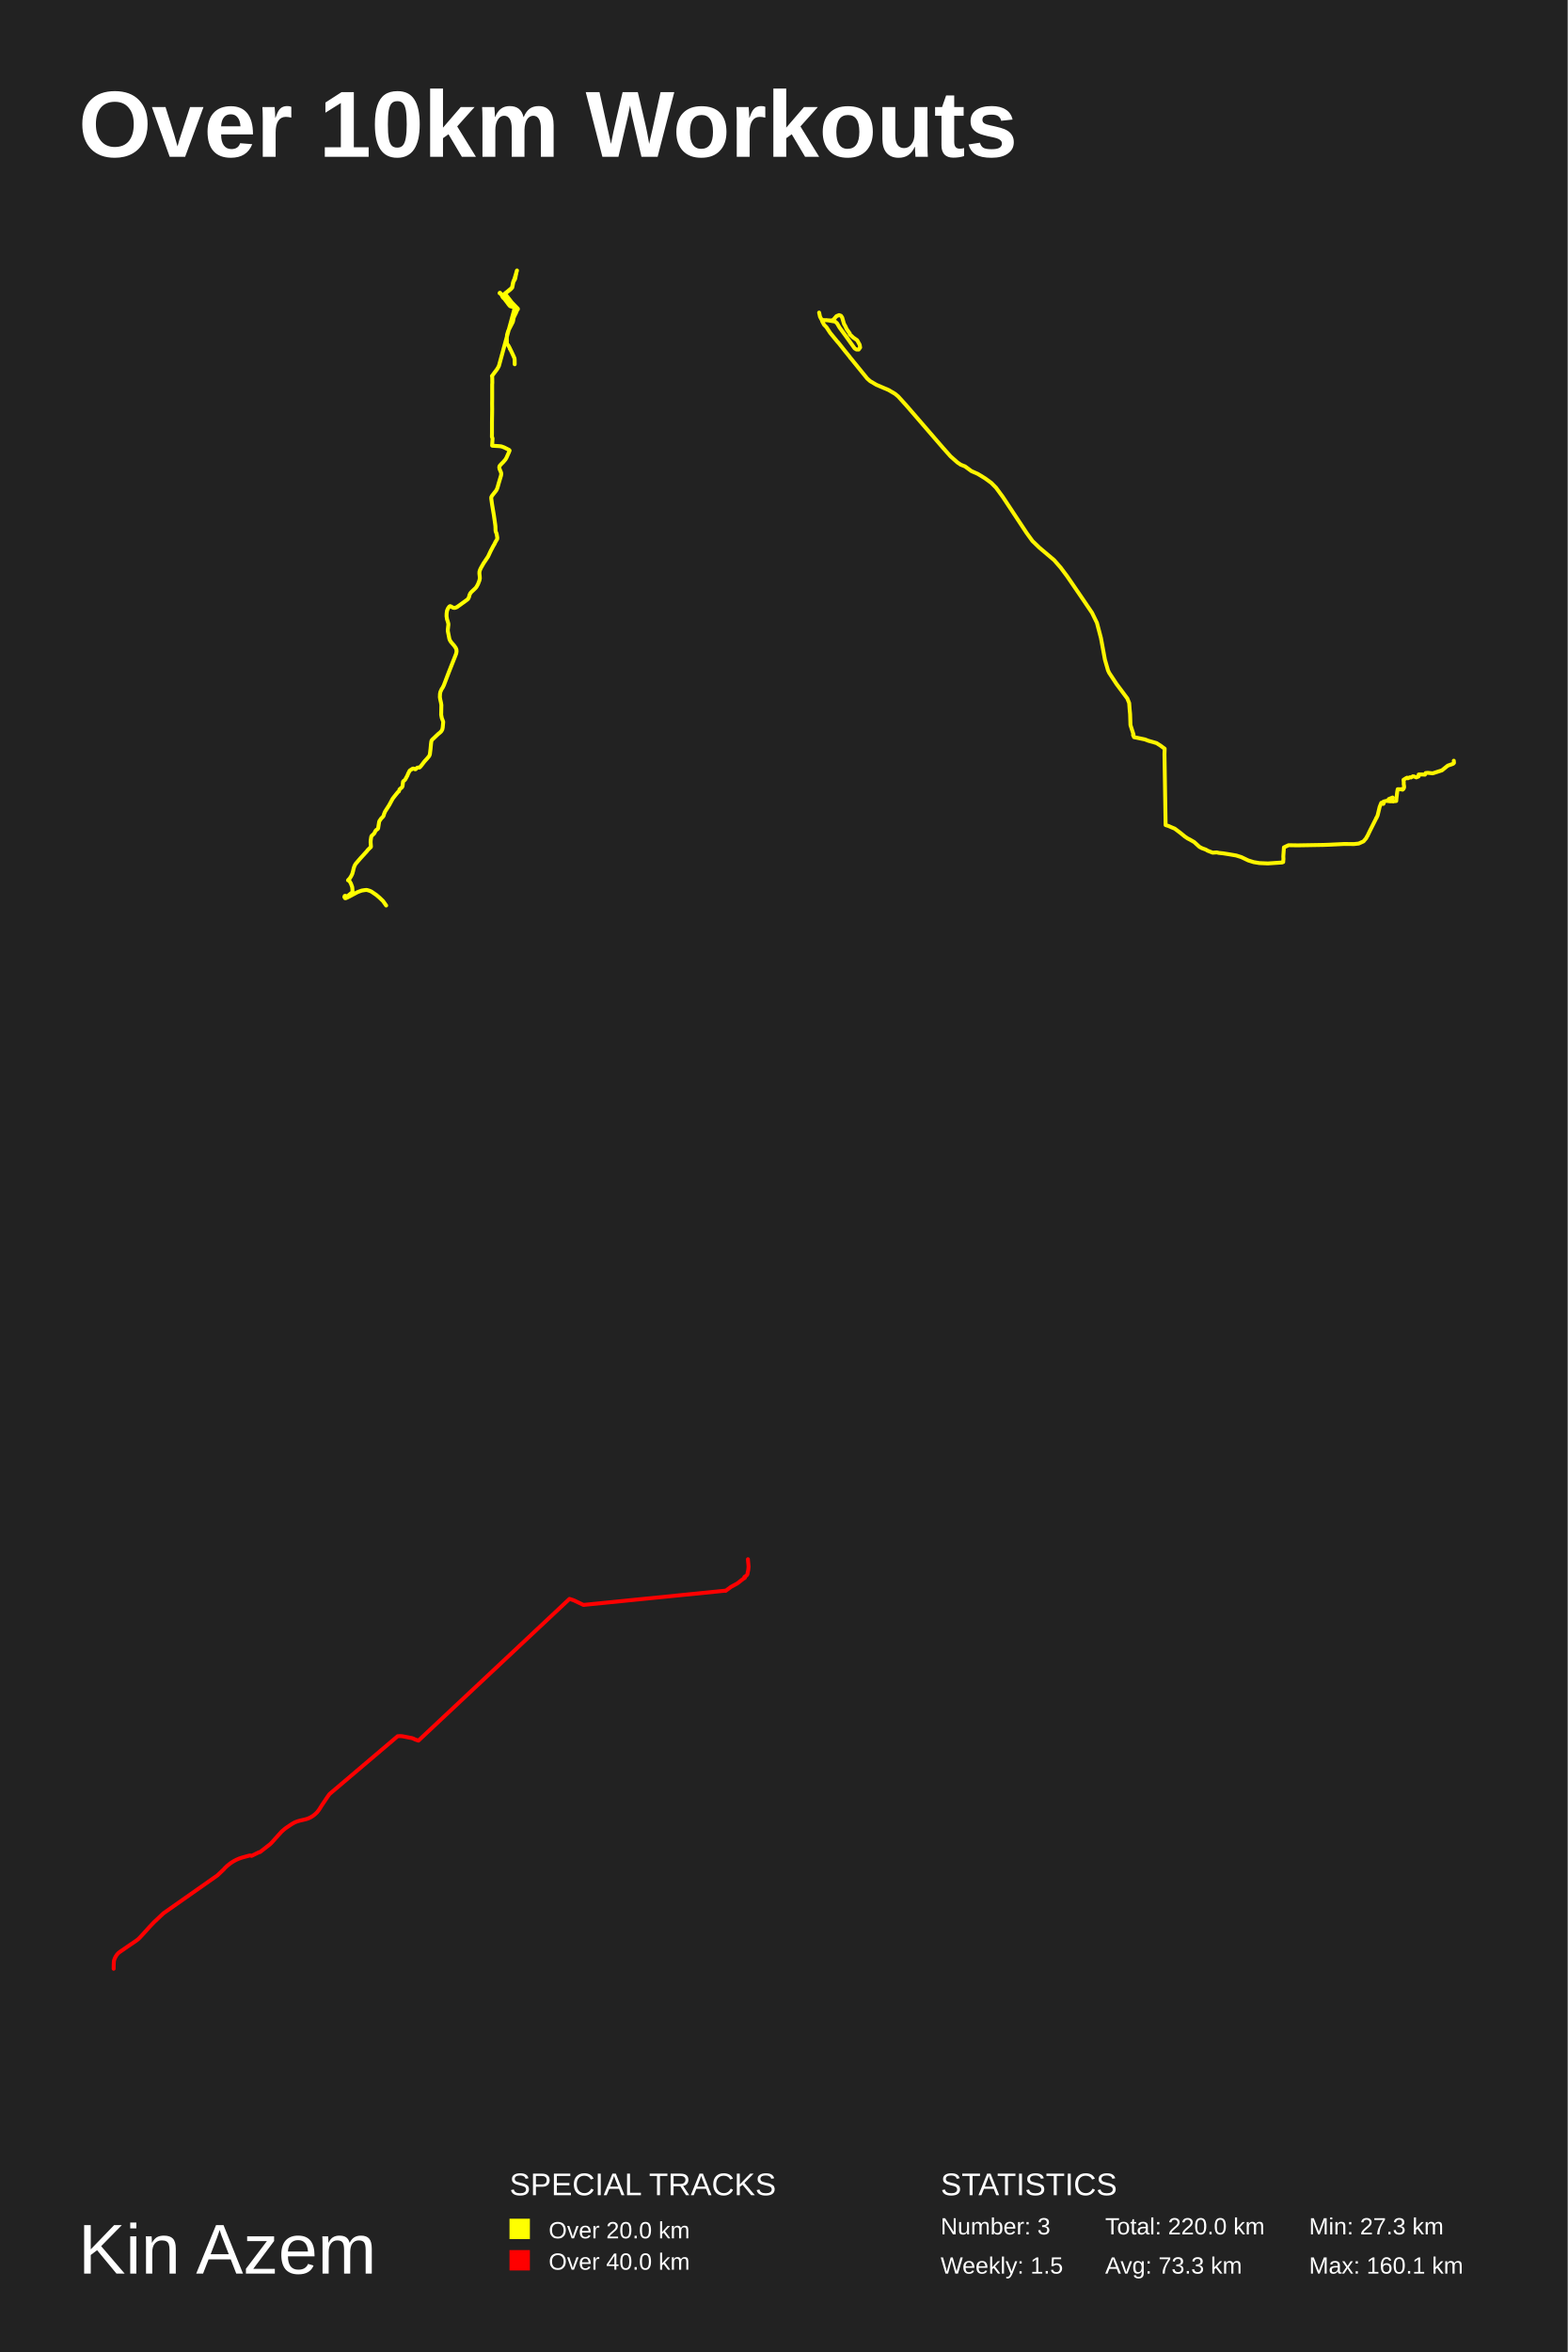
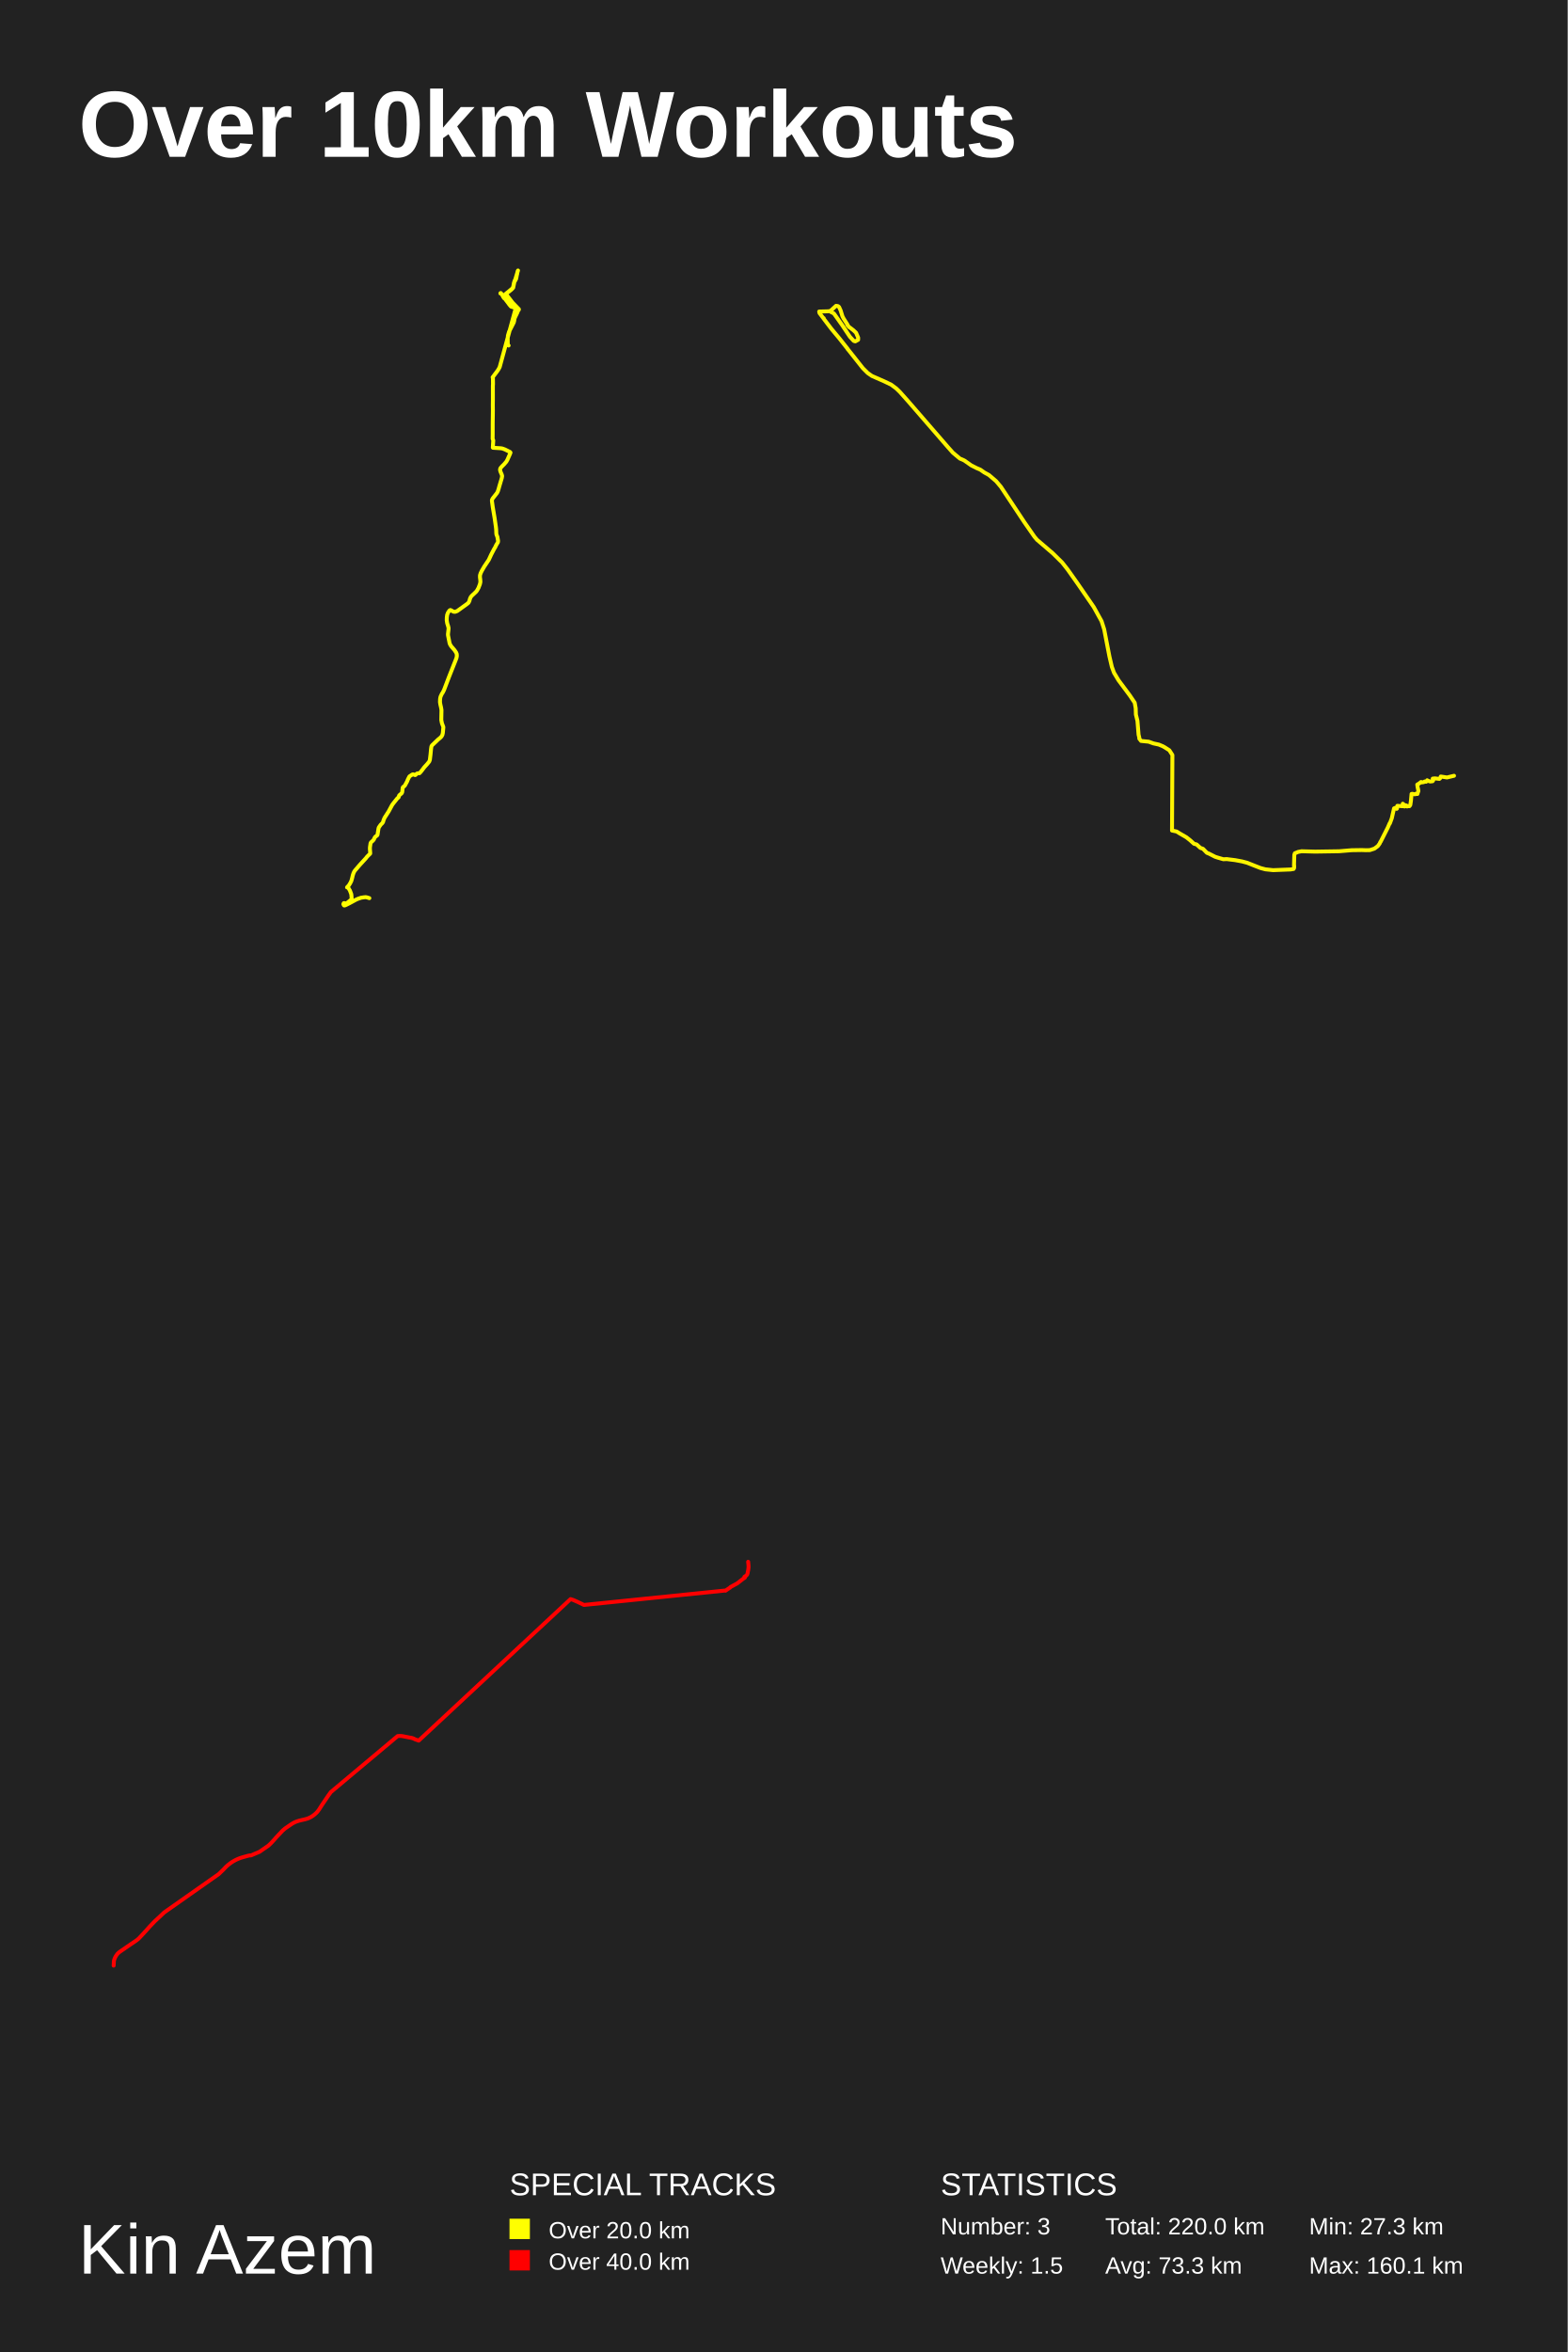
<svg xmlns="http://www.w3.org/2000/svg" baseProfile="full" height="300mm" version="1.1" viewBox="0,0,200,300" width="200mm">
  <defs />
  <rect fill="#222222" height="300" width="200" x="0" y="0" />
  <text fill="#FFFFFF" style="font-size:12px; font-family:Arial; font-weight:bold;" x="10" y="20">Over 10km Workouts</text>
  <text fill="#FFFFFF" style="font-size:9px; font-family:Arial" x="10" y="290">Kin Azem</text>
  <text fill="#FFFFFF" style="font-size:4px; font-family:Arial" x="65" y="280">SPECIAL TRACKS</text>
  <rect fill="yellow" height="2.6" width="2.6" x="65" y="283" />
  <text fill="#FFFFFF" style="font-size:3px; font-family:Arial" x="70" y="285.5">Over 20.0 km</text>
  <rect fill="red" height="2.6" width="2.6" x="65" y="287" />
  <text fill="#FFFFFF" style="font-size:3px; font-family:Arial" x="70" y="289.5">Over 40.0 km</text>
  <text fill="#FFFFFF" style="font-size:4px; font-family:Arial" x="120" y="280">STATISTICS</text>
  <text fill="#FFFFFF" style="font-size:3px; font-family:Arial" x="120" y="285">Number: 3</text>
  <text fill="#FFFFFF" style="font-size:3px; font-family:Arial" x="120" y="290">Weekly: 1.5</text>
  <text fill="#FFFFFF" style="font-size:3px; font-family:Arial" x="141" y="285">Total: 220.0 km</text>
  <text fill="#FFFFFF" style="font-size:3px; font-family:Arial" x="141" y="290">Avg: 73.3 km</text>
  <text fill="#FFFFFF" style="font-size:3px; font-family:Arial" x="167" y="285">Min: 27.3 km</text>
  <text fill="#FFFFFF" style="font-size:3px; font-family:Arial" x="167" y="290">Max: 160.1 km</text>
-   <polyline fill="none" opacity="1" points="65.665,46.463 65.657,45.92 65.641,45.726 65.555,45.513 65.271,44.902 65.098,44.544 65.066,44.534 65.051,44.515 65.051,44.437 64.885,44.127 64.775,43.962 64.696,43.904 64.673,43.855 64.68,43.817 64.665,43.71 64.657,43.07 64.688,42.702 64.838,42.198 65.421,41.063 65.476,40.85 65.515,40.579 65.602,40.365 65.83,39.9 65.964,39.58 65.996,39.454 66.027,39.454 66.043,39.473 66.067,39.444 66.067,39.377 65.271,38.552 64.649,37.748 64.46,37.476 64.444,37.438 64.46,37.399 64.751,37.176 65.35,36.672 65.531,35.799 65.547,35.751 65.633,35.751 65.618,35.731 65.641,35.625 65.657,35.586 65.72,35.566 65.728,35.46 65.767,35.353 65.783,35.217 65.854,34.917 65.87,34.771 65.925,34.568 65.956,34.5 65.578,35.751 65.563,35.751 65.547,35.77 65.452,36.032 65.366,36.497 65.279,36.759 65.098,36.933 64.759,37.205 64.42,37.438 64.287,37.554 64.145,37.719 64.113,37.719 64.058,37.602 64.003,37.602 64.003,37.612 64.05,37.661 64.121,37.767 64.145,37.825 64.231,37.942 64.239,38.01 64.216,38.01 64.105,37.854 63.893,37.457 63.782,37.341 63.751,37.35 63.735,37.399 63.869,37.467 63.995,37.583 64.145,37.854 64.806,38.717 64.854,38.795 65.058,39.037 65.114,39.066 65.476,39.173 65.704,39.27 65.815,39.338 65.87,39.444 65.933,39.503 65.933,39.503 65.893,39.522 65.886,39.561 65.807,39.522 65.744,39.541 65.791,39.551 65.83,39.541 65.893,39.551 65.901,39.541 65.878,39.532 65.909,39.532 65.933,39.503 64.2,37.913 64.247,37.942 64.342,38.107 64.602,38.436 64.838,38.766 65.082,39.028 65.752,39.26 65.815,39.26 65.862,39.183 65.838,39.144 65.728,39.047 63.649,46.676 63.499,46.957 63.365,47.161 62.759,47.965 62.79,48.053 62.798,48.188 62.806,48.828 62.79,49.022 62.79,50.873 62.782,51.494 62.79,52.163 62.766,53.84 62.766,55.051 62.759,55.739 62.822,55.865 62.837,55.943 62.782,56.835 62.806,56.854 63.609,56.902 63.845,56.922 63.995,56.951 64.31,57.067 64.909,57.368 64.964,57.397 65.011,57.465 64.932,57.668 64.617,58.376 64.483,58.608 64.2,58.938 63.956,59.18 63.767,59.393 63.727,59.471 63.696,59.577 63.712,59.742 63.759,59.888 63.908,60.237 63.956,60.411 63.916,60.663 63.609,61.69 63.507,62.059 63.42,62.33 63.31,62.553 62.774,63.231 62.672,63.425 62.672,63.59 62.774,64.336 63.003,65.693 63.168,66.837 63.2,67.108 63.215,67.447 63.215,67.583 63.239,67.786 63.357,68.087 63.444,68.581 63.428,68.755 63.192,69.153 63.081,69.395 62.924,69.657 62.585,70.306 62.27,70.984 61.687,71.856 61.372,72.409 61.246,72.67 61.167,72.922 61.16,73.165 61.199,73.494 61.215,73.775 61.16,74.037 60.978,74.512 60.797,74.841 60.671,75.006 60.128,75.519 60.033,75.636 59.994,75.684 59.899,75.897 59.828,76.169 59.71,76.401 59.505,76.566 58.292,77.438 58.064,77.525 57.993,77.535 57.843,77.525 57.662,77.438 57.591,77.38 57.426,77.312 57.316,77.37 57.135,77.632 57.024,77.913 56.977,78.262 56.969,78.601 57.032,78.998 57.127,79.279 57.198,79.56 57.198,79.715 57.127,80.345 57.135,80.51 57.324,81.469 57.387,81.643 57.528,81.876 57.954,82.37 58.151,82.661 58.229,82.854 58.245,83.097 58.198,83.358 58.103,83.61 57.261,85.732 56.63,87.389 56.473,87.708 56.347,87.893 56.197,88.222 56.166,88.338 56.134,88.522 56.118,88.92 56.166,89.22 56.26,89.627 56.308,89.927 56.284,91.177 56.363,91.584 56.528,92.02 56.544,92.088 56.481,92.795 56.426,93.047 56.308,93.26 56.134,93.434 55.874,93.647 55.339,94.161 55.126,94.364 55.055,94.471 55.032,94.548 54.992,94.82 54.929,95.488 54.842,96.205 54.764,96.418 54.52,96.718 54.141,97.135 53.811,97.571 53.645,97.774 53.527,97.891 53.259,97.91 53.157,97.978 53.047,98.094 52.999,98.123 52.913,98.104 52.779,98.036 52.661,98.036 52.33,98.249 52.259,98.307 52.07,98.675 51.975,98.917 51.708,99.411 51.629,99.508 51.448,99.644 51.416,99.721 51.353,100.283 51.282,100.419 50.975,100.68 50.888,100.942 50.754,101.039 50.243,101.678 50.085,101.891 49.652,102.695 49.124,103.519 49.006,103.8 48.935,104.051 48.833,104.197 48.644,104.381 48.415,104.71 48.368,104.836 48.242,105.64 48.21,105.717 47.974,105.892 47.887,106.008 47.753,106.289 47.557,106.492 47.423,106.599 47.36,106.734 47.289,107.209 47.281,107.432 47.32,107.945 47.32,108.013 47.305,108.042 47.139,108.197 46.919,108.42 46.777,108.604 45.989,109.466 45.39,110.163 45.296,110.309 45.201,110.512 45.115,110.783 45.036,111.132 44.934,111.481 44.784,111.781 44.611,112.052 44.437,112.226 44.398,112.284 44.453,112.246 44.508,112.275 44.548,112.323 44.76,112.682 44.926,113.127 44.949,113.301 44.973,113.65 44.973,113.728 44.926,113.824 44.327,114.309 44.217,114.309 44.051,114.26 43.988,114.27 43.941,114.357 43.933,114.415 44.02,114.561 44.059,114.57 44.146,114.551 44.319,114.473 44.666,114.299 45.548,113.824 45.769,113.728 46.155,113.592 46.525,113.534 46.737,113.515 46.871,113.534 47.21,113.64 47.407,113.737 48.013,114.154 48.431,114.512 48.872,114.938 49.266,115.5" stroke="#ffff00" stroke-dasharray="none" stroke-linecap="round" stroke-linejoin="round" stroke-width="0.5" />
-   <polyline fill="none" opacity="1" points="185.469,97.028 185.492,97.306 185.392,97.417 184.705,97.658 183.956,98.26 182.775,98.64 182.165,98.575 181.879,98.602 181.794,98.806 181.439,98.788 180.991,98.788 180.961,98.843 180.976,99.038 180.683,99.158 180.436,99.047 180.243,99.019 180.196,99.056 180.011,99.167 179.887,99.14 179.61,99.269 179.509,99.195 179.332,99.288 179.054,99.464 179.085,99.769 179.085,100.029 179.123,100.251 179.131,100.436 179.054,100.621 178.93,100.723 178.822,100.64 178.776,100.686 178.498,100.668 178.313,100.668 178.251,101.001 178.15,101.853 178.127,102.168 177.95,102.186 177.564,102.177 177.425,102.205 177.402,102.205 177.432,102.158 177.448,102.149 177.44,102.196 177.363,102.075 177.363,102.057 177.324,102.066 177.386,102.084 177.432,102.112 177.44,102.075 177.409,102.103 177.348,102.084 177.649,102.121 177.618,102.112 177.541,102.103 177.432,102.075 177.278,102.177 177.301,102.149 177.363,102.057 177.309,101.973 177.263,102.001 177.17,101.927 177.664,101.723 177.425,102.205 177.741,102.186 177.726,102.214 177.726,102.186 177.71,102.186 177.726,102.186 177.741,102.177 177.741,102.205 177.764,102.223 177.734,102.196 177.718,102.214 177.425,102.196 177.317,102.205 176.892,102.149 176.506,102.242 176.444,102.501 176.475,102.538 176.514,102.492 176.467,102.455 176.282,102.381 176.259,102.427 176.282,102.464 176.267,102.446 176.321,102.473 176.298,102.427 176.22,102.399 176.012,102.918 175.749,104.01 175.603,104.335 175.58,104.316 175.595,104.325 174.761,105.983 174.452,106.631 174.337,106.798 174.313,106.89 173.951,107.316 173.341,107.594 172.746,107.659 172.538,107.659 171.496,107.65 169.604,107.742 168.848,107.77 165.567,107.825 164.393,107.807 164.107,107.937 163.799,108.085 163.721,109.233 163.737,109.566 163.721,109.742 163.706,109.955 163.552,110.011 161.753,110.131 160.664,110.085 159.939,109.964 159.251,109.751 158.364,109.326 157.715,109.122 156.92,108.983 156.04,108.844 155.499,108.788 155.222,108.724 154.712,108.761 154.048,108.501 153.84,108.372 153.338,108.187 153.021,108.02 152.558,107.594 152.357,107.409 151.794,107.085 151.516,106.946 151.138,106.687 150.62,106.261 149.871,105.696 149.447,105.52 149.092,105.362 148.706,105.242 148.559,96.204 148.582,95.5 148.088,95.13 147.555,94.787 147.277,94.704 146.49,94.481 146.065,94.315 145.093,94.111 144.676,94.028 144.545,93.741 144.614,93.704 144.22,92.481 144.174,91.083 144.112,90.453 144.058,89.684 143.819,89.091 142.452,87.257 141.51,85.831 141.356,85.507 140.962,84.136 140.453,81.376 139.943,79.44 139.318,78.162 138.114,76.383 136.13,73.484 135.311,72.391 134.485,71.446 132.609,69.862 131.714,69 130.98,67.99 127.938,63.386 127.066,62.2 126.472,61.598 125.7,61.033 125.136,60.681 124.735,60.44 123.932,60.088 123.106,59.486 122.581,59.282 122.156,58.994 121.268,58.207 120.303,57.123 115.609,51.693 114.583,50.563 114.181,50.229 113.363,49.747 111.819,49.089 111.016,48.617 110.638,48.283 108.538,45.698 108.476,45.642 108.406,45.522 107.797,44.771 106.916,43.659 106.901,43.668 105.913,42.464 105.426,41.722 105.45,41.75 105.125,41.417 104.878,40.953 104.994,40.823 106.036,40.879 106.299,40.805 106.716,40.323 107.048,40.193 107.287,40.277 107.441,40.499 107.673,41.305 107.858,41.63 108.013,41.973 108.406,42.529 108.383,42.538 108.383,42.556 108.391,42.566 108.46,42.695 108.615,42.825 108.846,43.048 109.356,43.4 109.673,43.974 109.734,44.326 109.541,44.586 109.271,44.586 109.032,44.438 107.835,42.77 107.094,41.759 106.785,41.231 106.538,41.018 105.627,40.861 105.488,40.842 105.465,40.833 105.133,40.851 104.824,40.786 104.616,40.397 104.5,39.869" stroke="#fff500" stroke-dasharray="none" stroke-linecap="round" stroke-linejoin="round" stroke-width="0.5" />
-   <polyline fill="none" opacity="1" points="95.421,198.882 95.422,198.957 95.42,198.957 95.477,199.547 95.5,199.828 95.475,200.114 95.457,200.267 95.42,200.432 95.41,200.445 95.407,200.479 95.357,200.765 95.323,200.844 95.241,200.956 95.144,201.022 95.029,201.097 94.97,201.138 94.974,201.135 94.965,201.149 94.977,201.164 94.984,201.179 94.988,201.198 95.001,201.213 95.005,201.232 95.02,201.212 95.021,201.211 95.015,201.22 95.027,201.213 95.027,201.219 95.035,201.221 95.032,201.238 95.028,201.249 95.025,201.244 95.016,201.252 95.002,201.267 94.999,201.267 94.996,201.272 94.993,201.271 94.996,201.267 94.995,201.264 94.994,201.265 94.99,201.262 94.985,201.275 94.972,201.275 94.956,201.285 94.964,201.299 94.96,201.295 94.962,201.294 94.962,201.297 94.964,201.297 94.958,201.296 94.964,201.293 94.962,201.297 94.964,201.296 94.965,201.295 94.964,201.298 94.959,201.299 94.963,201.296 94.96,201.299 94.959,201.298 94.961,201.301 94.963,201.299 94.959,201.3 94.958,201.297 94.954,201.3 94.96,201.295 94.96,201.299 94.963,201.298 94.962,201.3 94.964,201.298 94.964,201.294 94.96,201.296 94.961,201.295 94.95,201.301 94.962,201.296 94.954,201.303 94.952,201.306 94.955,201.304 94.957,201.293 94.95,201.291 94.944,201.295 94.944,201.293 94.939,201.288 94.932,201.294 94.859,201.355 94.648,201.51 94.383,201.72 94.237,201.833 94.143,201.907 94.061,201.97 93.192,202.444 93.178,202.468 92.558,202.921 92.534,202.903 92.525,202.891 92.53,202.897 92.527,202.892 74.437,204.709 73.208,204.125 72.931,204.029 72.653,203.942 53.383,222.018 53.329,221.998 53.15,221.941 52.961,221.873 52.875,221.831 52.726,221.757 52.603,221.715 52.523,221.694 52.521,221.691 52.523,221.684 52.522,221.687 52.518,221.684 52.518,221.687 52.513,221.686 52.378,221.666 51.765,221.544 51.422,221.476 51.337,221.462 51.203,221.447 51.031,221.44 50.764,221.457 50.73,221.458 42.041,228.832 41.825,229.126 41.051,230.279 40.784,230.71 40.618,230.95 40.481,231.121 40.381,231.229 40.222,231.381 40.055,231.519 39.88,231.646 39.696,231.761 39.569,231.831 39.44,231.893 39.308,231.948 39.107,232.018 38.757,232.109 38.26,232.222 37.979,232.302 37.775,232.377 37.642,232.432 37.447,232.53 37.259,232.639 37.018,232.797 36.541,233.119 36.369,233.245 36.259,233.335 35.932,233.617 35.154,234.479 34.964,234.696 34.62,235.071 34.461,235.227 33.18,236.227 33.024,236.262 32.087,236.72 31.934,236.665 31.789,236.686 31.231,236.84 30.952,236.914 30.745,236.978 30.476,237.075 30.213,237.189 29.957,237.317 29.709,237.458 29.47,237.614 29.296,237.741 29.02,237.963 28.862,238.107 28.659,238.305 28.569,238.418 28.467,238.516 27.741,239.203 20.859,244.038 20.553,244.325 20.031,244.821 19.656,245.168 19.127,245.725 18.993,245.871 18.82,246.066 18.562,246.354 18.259,246.682 17.864,247.112 17.682,247.293 17.586,247.379 17.386,247.532 17.039,247.771 16.616,248.057 16.229,248.318 15.683,248.699 15.279,248.974 15.151,249.074 15.063,249.156 14.918,249.317 14.862,249.399 14.759,249.562 14.668,249.736 14.589,249.931 14.55,250.062 14.535,250.135 14.523,250.245 14.505,250.655 14.502,250.812 14.5,251.118" stroke="red" stroke-dasharray="none" stroke-linecap="round" stroke-linejoin="round" stroke-width="0.5" />
+   <polyline fill="none" opacity="1" points="64.888,44.072 64.809,44.013 64.785,43.964 64.793,43.925 64.777,43.817 64.769,43.17 64.801,42.797 64.952,42.287 65.542,41.14 65.598,40.924 65.637,40.649 65.725,40.433 65.956,39.963 66.092,39.639 66.123,39.512 66.155,39.512 66.171,39.531 66.195,39.502 66.195,39.433 65.39,38.6 64.761,37.786 64.57,37.511 64.554,37.472 64.57,37.432 64.865,37.207 65.47,36.697 65.653,35.814 65.669,35.765 65.757,35.765 65.741,35.746 65.765,35.638 65.781,35.598 65.845,35.579 65.853,35.471 65.892,35.363 65.908,35.226 65.98,34.922 65.996,34.775 66.052,34.569 66.084,34.5 65.701,35.765 65.685,35.765 65.669,35.785 65.574,36.05 65.486,36.52 65.398,36.785 65.215,36.962 64.872,37.236 64.53,37.472 64.394,37.589 64.251,37.756 64.219,37.756 64.163,37.638 64.108,37.638 64.108,37.648 64.155,37.697 64.227,37.805 64.251,37.864 64.339,37.982 64.347,38.05 64.323,38.05 64.211,37.893 63.996,37.491 63.884,37.374 63.853,37.383 63.837,37.432 63.972,37.501 64.1,37.619 64.251,37.893 64.92,38.766 64.968,38.845 65.175,39.09 65.231,39.119 65.598,39.227 65.829,39.325 65.94,39.394 65.996,39.502 66.06,39.561 66.06,39.561 66.02,39.58 66.012,39.62 65.932,39.58 65.869,39.6 65.916,39.61 65.956,39.6 66.02,39.61 66.028,39.6 66.004,39.59 66.036,39.59 66.06,39.561 64.307,37.952 64.355,37.982 64.45,38.148 64.713,38.482 64.952,38.815 65.199,39.08 65.876,39.315 65.94,39.315 65.988,39.237 65.964,39.198 65.853,39.1 63.749,46.818 63.598,47.102 63.462,47.308 62.849,48.122 62.88,48.21 62.888,48.347 62.896,48.995 62.88,49.191 62.88,51.064 62.872,51.691 62.88,52.368 62.857,54.064 62.857,55.29 62.849,55.986 62.912,56.113 62.928,56.192 62.872,57.094 62.896,57.114 63.709,57.163 63.948,57.182 64.1,57.212 64.418,57.329 65.024,57.633 65.08,57.663 65.127,57.731 65.048,57.937 64.729,58.653 64.594,58.888 64.307,59.222 64.06,59.467 63.869,59.682 63.829,59.761 63.797,59.869 63.813,60.035 63.861,60.182 64.012,60.535 64.06,60.712 64.02,60.967 63.709,62.006 63.606,62.379 63.518,62.653 63.406,62.879 62.865,63.565 62.761,63.761 62.761,63.928 62.865,64.683 63.096,66.055 63.263,67.212 63.295,67.487 63.311,67.83 63.311,67.967 63.335,68.173 63.454,68.477 63.542,68.977 63.526,69.153 63.287,69.555 63.175,69.8 63.016,70.065 62.673,70.722 62.355,71.408 61.765,72.29 61.446,72.849 61.319,73.114 61.239,73.368 61.231,73.614 61.271,73.947 61.287,74.231 61.231,74.496 61.048,74.976 60.865,75.309 60.737,75.476 60.187,75.996 60.092,76.113 60.052,76.162 59.956,76.378 59.884,76.652 59.765,76.888 59.558,77.054 58.331,77.937 58.1,78.025 58.028,78.035 57.876,78.025 57.693,77.937 57.622,77.878 57.454,77.809 57.343,77.868 57.159,78.133 57.048,78.417 57,78.77 56.992,79.113 57.056,79.515 57.151,79.799 57.223,80.083 57.223,80.24 57.151,80.877 57.159,81.044 57.351,82.014 57.414,82.191 57.558,82.426 57.988,82.926 58.187,83.22 58.267,83.416 58.283,83.661 58.235,83.926 58.139,84.18 57.287,86.327 56.649,88.003 56.49,88.326 56.363,88.513 56.211,88.846 56.179,88.963 56.147,89.15 56.131,89.551 56.179,89.855 56.275,90.267 56.323,90.571 56.299,91.835 56.378,92.247 56.546,92.688 56.562,92.756 56.498,93.472 56.442,93.727 56.323,93.942 56.147,94.119 55.884,94.334 55.343,94.854 55.127,95.059 55.056,95.167 55.032,95.246 54.992,95.52 54.928,96.196 54.841,96.921 54.761,97.137 54.514,97.441 54.131,97.862 53.797,98.303 53.629,98.509 53.51,98.627 53.239,98.646 53.135,98.715 53.024,98.832 52.976,98.862 52.888,98.842 52.753,98.774 52.633,98.774 52.299,98.989 52.227,99.048 52.036,99.42 51.94,99.665 51.669,100.165 51.59,100.263 51.406,100.4 51.375,100.479 51.311,101.047 51.239,101.184 50.928,101.449 50.841,101.713 50.705,101.811 50.187,102.458 50.028,102.674 49.59,103.487 49.056,104.32 48.936,104.604 48.865,104.859 48.761,105.006 48.57,105.192 48.339,105.525 48.291,105.653 48.163,106.466 48.131,106.544 47.892,106.721 47.805,106.838 47.669,107.123 47.47,107.328 47.335,107.436 47.271,107.573 47.199,108.053 47.191,108.279 47.231,108.798 47.231,108.867 47.215,108.896 47.048,109.053 46.825,109.278 46.681,109.464 45.884,110.336 45.279,111.042 45.183,111.189 45.088,111.395 45,111.669 44.92,112.022 44.817,112.374 44.665,112.678 44.49,112.953 44.315,113.129 44.275,113.188 44.331,113.149 44.386,113.178 44.426,113.227 44.641,113.589 44.809,114.04 44.833,114.216 44.857,114.569 44.857,114.648 44.809,114.746 44.203,115.235 44.092,115.235 43.924,115.186 43.861,115.196 43.813,115.284 43.805,115.343 43.892,115.49 43.932,115.5 44.02,115.48 44.195,115.402 44.546,115.226 45.438,114.746 45.661,114.648 46.052,114.51 46.426,114.452 46.641,114.432 46.777,114.452 47.12,114.559" stroke="#ffff00" stroke-dasharray="none" stroke-linecap="round" stroke-linejoin="round" stroke-width="0.5" />
+   <polyline fill="none" opacity="1" points="185.5,98.949 184.602,99.168 183.807,99.044 183.728,99.273 183.632,99.35 183.052,99.283 182.782,99.311 182.854,99.512 182.766,99.645 182.464,99.683 182.106,99.569 182.075,99.521 181.94,99.712 181.749,99.683 181.653,99.759 181.375,99.798 181.296,99.74 181.026,99.95 180.811,100.074 180.859,100.436 180.914,100.665 180.954,100.903 180.875,101.104 180.827,101.275 180.612,101.247 180.636,101.285 180.438,101.313 180.199,101.247 180.08,101.266 180,102.162 179.921,102.686 179.81,102.829 179.404,102.829 179.206,102.81 179.19,102.867 179.174,102.829 179.182,102.753 179.198,102.762 179.15,102.743 179.134,102.686 179.15,102.686 179.142,102.705 179.15,102.696 179.134,102.724 179.19,102.724 179.301,102.753 179.357,102.724 179.428,102.743 179.285,102.715 179.317,102.724 179.047,102.829 178.943,102.829 179.102,102.743 179.126,102.638 179.039,102.6 178.991,102.591 178.959,102.514 179.253,102.791 179.42,102.839 179.508,102.839 179.508,102.839 179.492,102.839 179.492,102.839 179.476,102.8 179.524,102.848 179.508,102.829 179.516,102.867 179.508,102.848 179.412,102.82 179.158,102.81 178.848,102.829 178.268,102.781 178.212,103.02 178.18,103.172 178.22,103.134 178.228,103.115 178.149,103.106 177.982,103.048 178.029,103.125 178.006,103.125 178.045,103.106 177.966,103.106 177.998,103.048 177.847,103.106 177.561,104.364 177.314,105.031 177.306,105.012 177.29,105.002 177.052,105.555 176.13,107.376 176.098,107.395 176.019,107.586 175.78,107.919 175.343,108.243 174.755,108.434 174.246,108.444 173.73,108.425 172.442,108.444 170.853,108.577 167.785,108.625 166.045,108.577 165.608,108.663 165.194,108.834 165.123,109.044 165.083,110.407 165.107,110.407 165.099,110.712 165.035,110.836 164.638,110.903 162.413,110.989 161.435,110.884 160.823,110.722 160.036,110.417 159.099,110.045 158.447,109.873 157.565,109.711 156.794,109.616 156.516,109.578 156.071,109.597 155.316,109.378 155.022,109.282 154.537,109.035 154.219,108.873 153.973,108.777 153.472,108.263 153.138,108.148 152.661,107.71 152.328,107.624 151.835,107.176 151.35,106.795 150.46,106.28 150.11,106.061 149.8,105.994 149.522,105.937 149.57,96.299 149.18,95.698 148.6,95.326 148.346,95.183 147.845,94.974 147.146,94.821 146.542,94.602 145.572,94.507 145.342,94.211 145.35,94.097 145.254,93.706 145.111,91.942 144.913,91.141 144.889,90.34 144.762,89.635 144.134,88.7 142.695,86.765 142.123,85.811 141.845,85.058 141.535,83.723 140.867,80.272 140.534,79.232 139.532,77.42 137.458,74.407 136.202,72.633 135.511,71.756 134.303,70.564 132.308,68.857 131.974,68.466 130.695,66.625 127.691,62.095 127.079,61.37 126.165,60.588 125.561,60.254 125.06,59.902 124.583,59.701 123.908,59.358 123.01,58.728 122.461,58.49 121.579,57.756 120.959,57.059 115.897,51.222 114.8,49.991 114.347,49.552 113.695,49.066 112.797,48.637 111.231,47.95 110.699,47.578 110.087,46.967 108.227,44.621 108.14,44.525 108.14,44.497 107.067,43.142 106.59,42.57 106.058,41.931 105.128,40.709 105.08,40.576 105.064,40.614 104.548,39.937 104.508,39.736 105.597,39.708 105.875,39.679 106.042,39.574 106.654,39.011 106.9,39.04 107.043,39.154 107.25,39.612 107.472,40.337 107.615,40.614 108.124,41.415 108.108,41.425 108.116,41.444 108.1,41.463 108.124,41.444 108.299,41.702 108.45,41.797 108.879,42.131 109.213,42.446 109.483,43.075 109.475,43.342 109.117,43.543 108.919,43.486 108.434,42.961 107.417,41.434 106.59,40.271 106.384,39.984 105.994,39.784" stroke="#fff500" stroke-dasharray="none" stroke-linecap="round" stroke-linejoin="round" stroke-width="0.5" />
+   <polyline fill="none" opacity="1" points="95.447,199.205 95.494,199.704 95.496,199.916 95.469,200.129 95.449,200.307 95.416,200.425 95.412,200.426 95.374,200.67 95.328,200.817 95.267,200.893 95.226,200.953 95.121,201.021 94.974,201.118 94.97,201.118 94.974,201.124 94.967,201.139 94.979,201.149 94.983,201.171 94.993,201.189 95.003,201.199 95.015,201.19 95.021,201.192 95.019,201.2 95.019,201.198 95.026,201.199 95.032,201.201 95.037,201.197 95.028,201.227 95.026,201.227 95.016,201.228 95.008,201.247 95.002,201.248 94.998,201.252 94.998,201.254 94.997,201.25 94.997,201.246 94.997,201.247 94.995,201.248 94.995,201.246 94.981,201.26 94.959,201.261 94.964,201.28 94.964,201.28 94.962,201.269 94.955,201.281 94.964,201.28 94.962,201.281 94.964,201.278 94.964,201.28 94.964,201.277 94.964,201.276 94.963,201.279 94.963,201.279 94.962,201.281 94.963,201.281 94.963,201.28 94.962,201.279 94.964,201.28 94.963,201.279 94.96,201.278 94.956,201.282 94.96,201.274 94.965,201.278 94.961,201.279 94.952,201.284 94.962,201.28 94.962,201.278 94.964,201.276 94.964,201.279 94.96,201.279 94.959,201.281 94.96,201.277 94.958,201.284 94.957,201.285 94.96,201.279 94.955,201.272 94.945,201.288 94.94,201.28 94.941,201.275 94.939,201.272 94.89,201.312 94.727,201.435 94.483,201.626 94.292,201.774 94.225,201.826 94.082,201.941 94.041,201.967 93.183,202.435 93.182,202.466 92.546,202.896 92.533,202.881 92.517,202.868 92.524,202.871 74.503,204.712 73.657,204.308 73.14,204.082 72.791,203.966 53.42,222.015 53.362,221.995 53.212,221.943 53.009,221.874 52.933,221.843 52.79,221.768 52.651,221.712 52.524,221.679 52.522,221.675 52.523,221.669 52.52,221.667 52.522,221.671 52.515,221.669 52.512,221.669 52.499,221.669 52.135,221.605 51.555,221.487 51.367,221.451 51.269,221.438 51.171,221.426 50.96,221.425 50.729,221.44 42.215,228.576 41.91,228.991 41.092,230.201 40.973,230.384 40.703,230.813 40.528,231.048 40.431,231.159 40.328,231.263 40.166,231.411 39.938,231.588 39.757,231.707 39.632,231.781 39.503,231.845 39.373,231.904 39.24,231.955 38.967,232.04 38.329,232.188 38.118,232.243 37.91,232.308 37.707,232.386 37.576,232.446 37.382,232.547 37.197,232.66 36.719,232.983 36.424,233.185 36.312,233.273 36.051,233.497 35.188,234.413 35.108,234.516 34.719,234.947 34.513,235.159 34.245,235.412 33.103,236.201 32.962,236.258 32.011,236.663 31.861,236.66 31.647,236.705 31.16,236.839 30.813,236.939 30.609,237.007 30.341,237.113 30.084,237.234 29.831,237.369 29.588,237.516 29.409,237.638 29.128,237.856 28.965,237.993 28.809,238.138 28.616,238.346 28.518,238.451 27.903,239.044 20.959,243.925 20.756,244.114 20.341,244.509 19.755,245.049 19.269,245.557 19.079,245.757 18.863,246.001 18.731,246.149 18.432,246.478 18.081,246.856 17.773,247.187 17.632,247.32 17.486,247.441 17.284,247.586 16.845,247.882 16.269,248.272 15.869,248.551 15.348,248.908 15.212,249.006 15.088,249.113 14.984,249.218 14.899,249.33 14.79,249.49 14.725,249.602 14.629,249.806 14.563,249.994 14.543,250.07 14.524,250.187 14.512,250.524 14.5,250.716" stroke="red" stroke-dasharray="none" stroke-linecap="round" stroke-linejoin="round" stroke-width="0.5" />
</svg>
